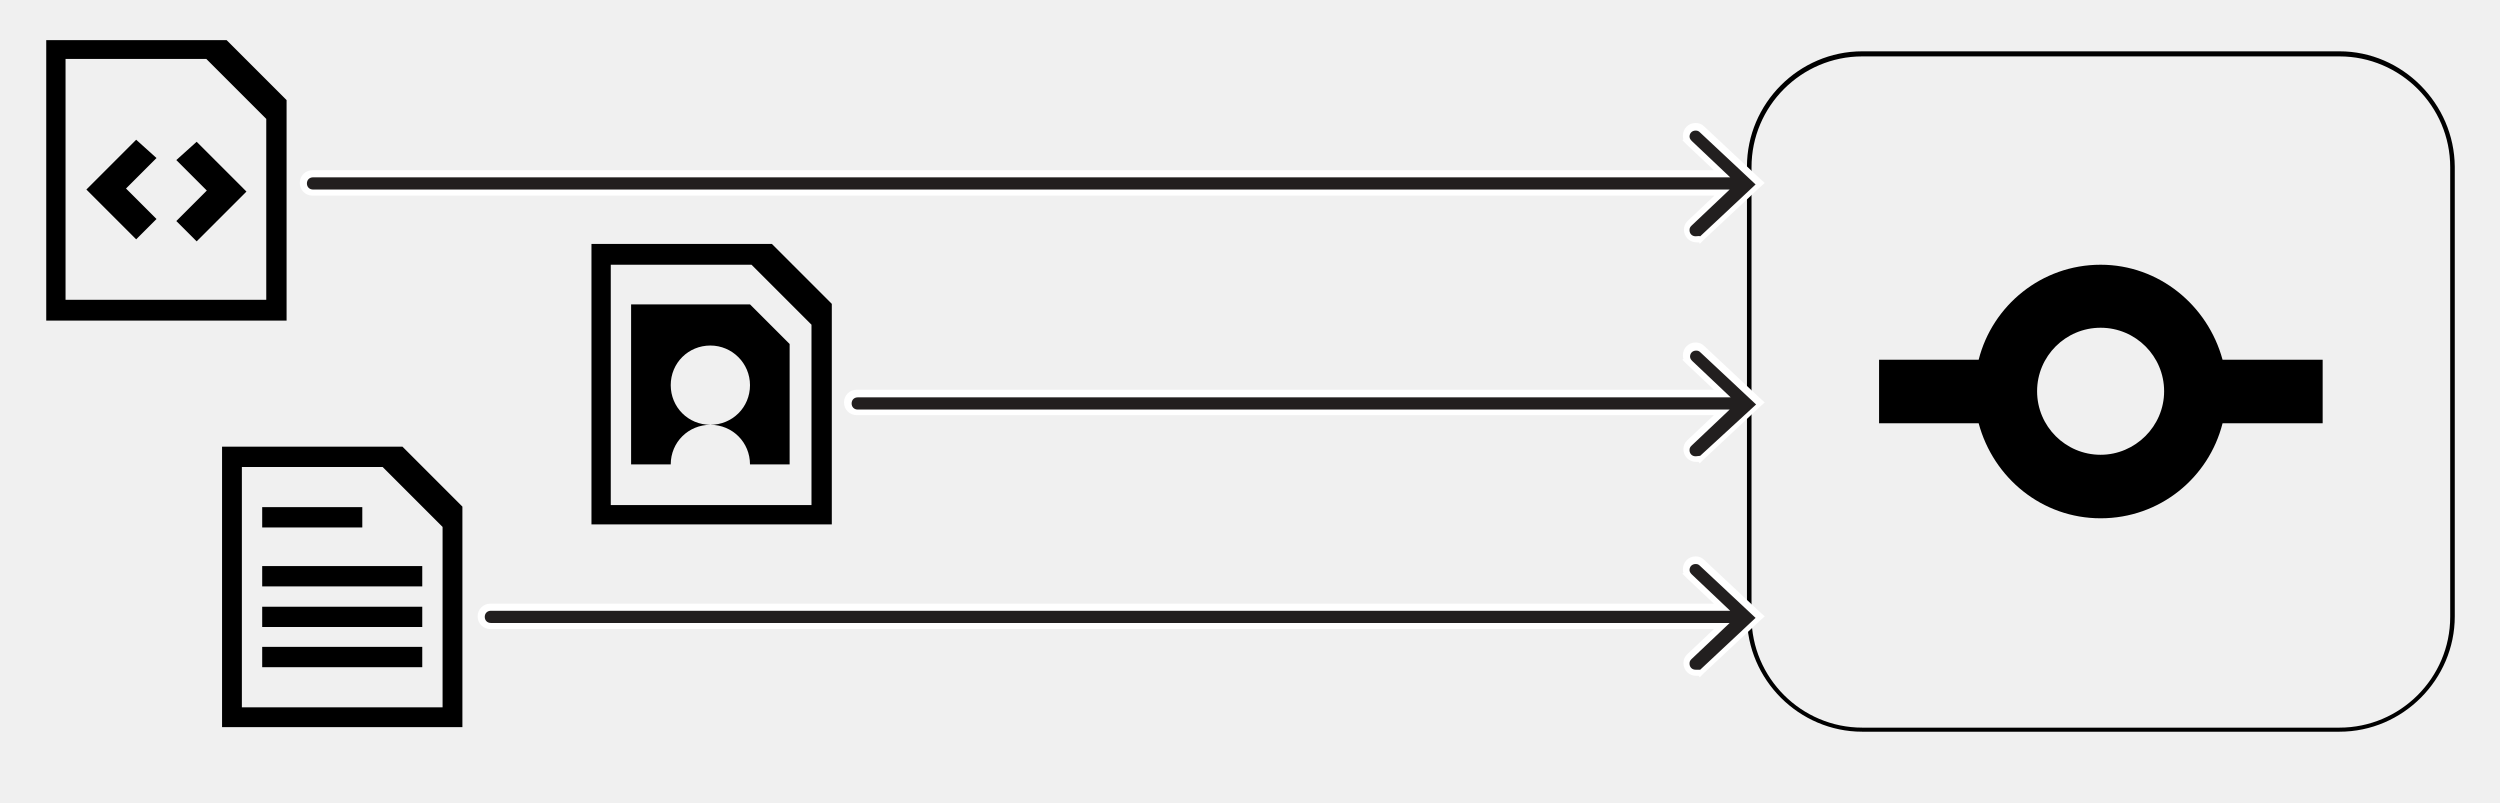
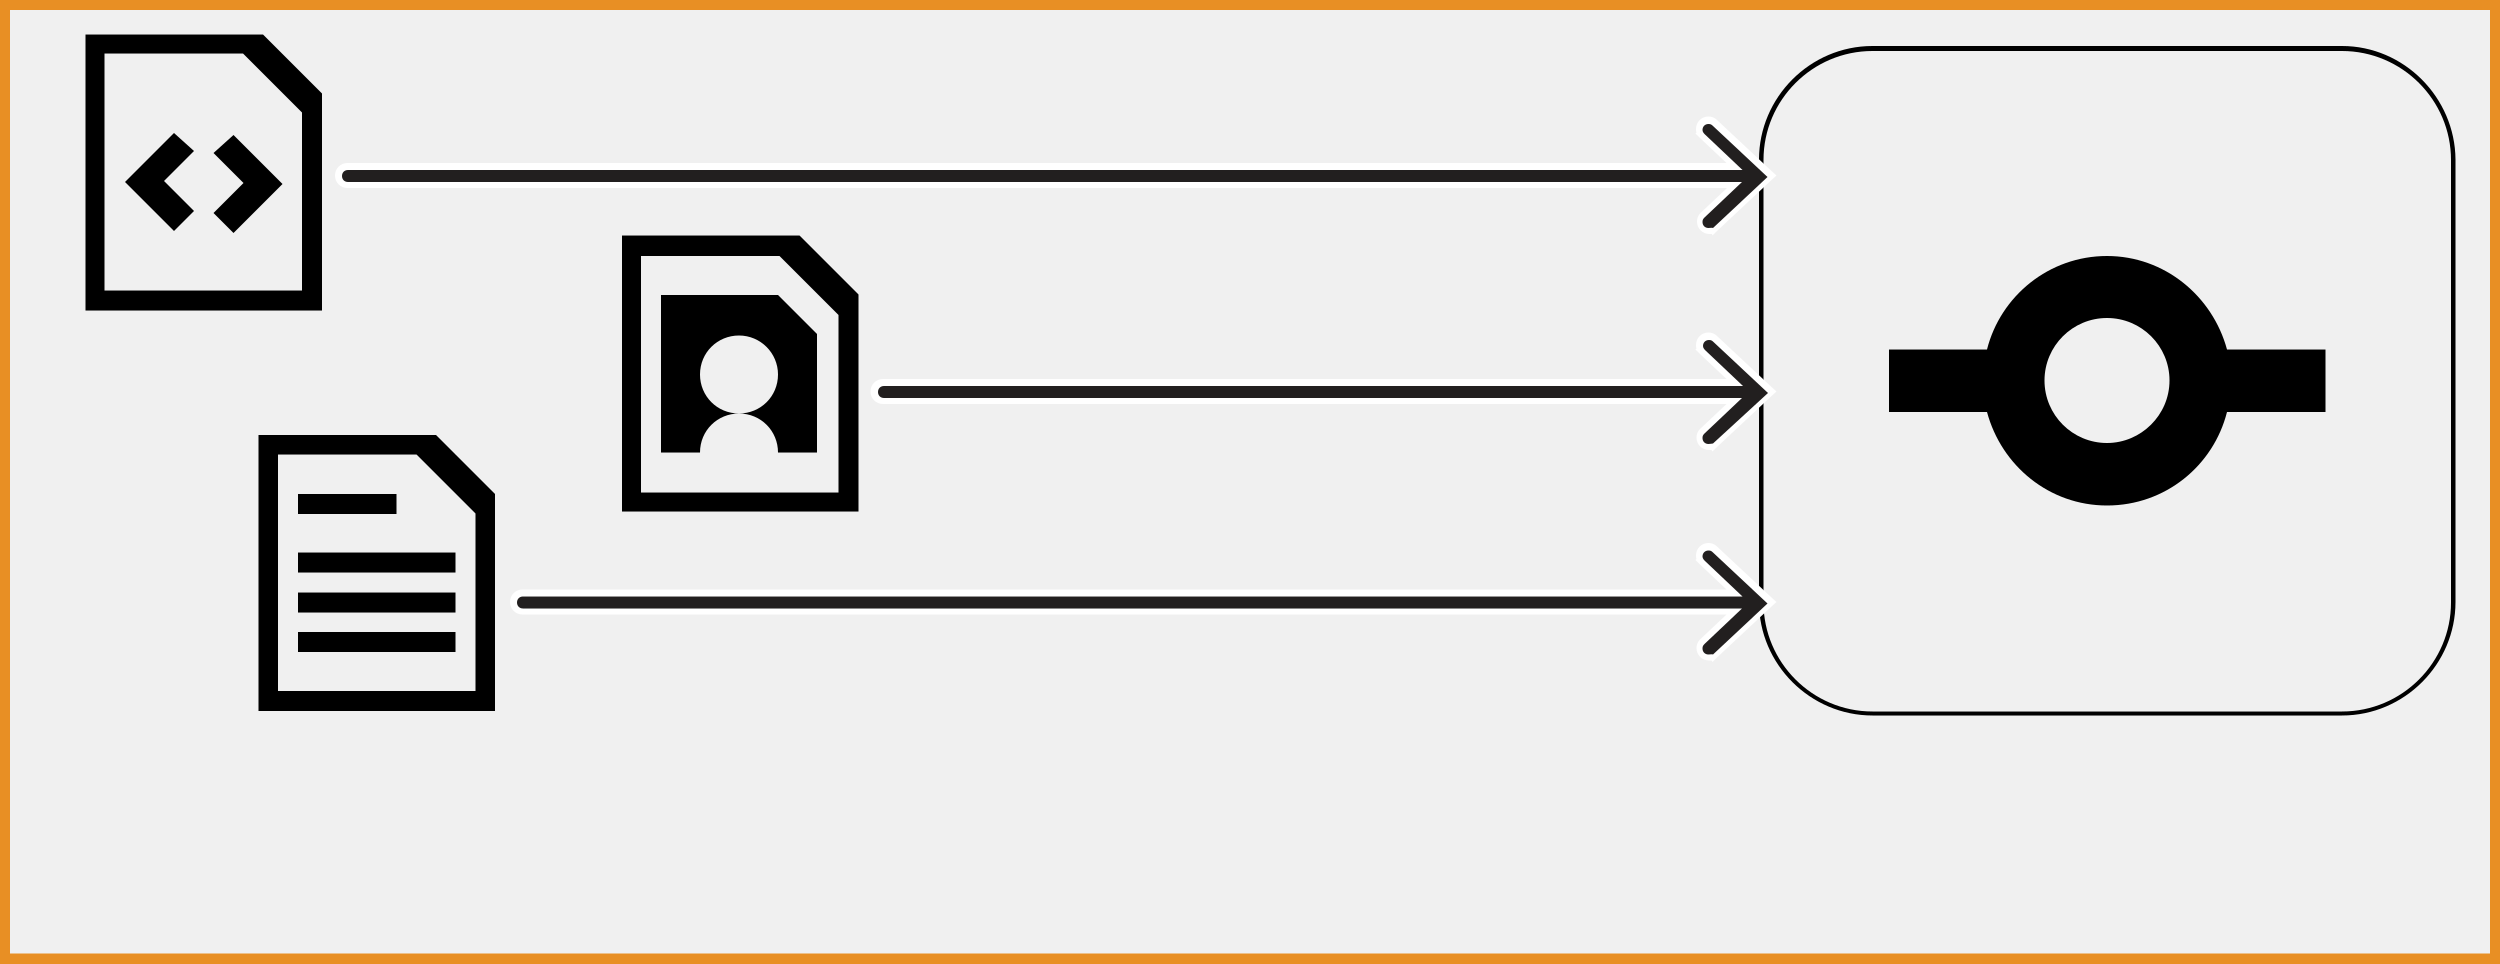
- <svg xmlns="http://www.w3.org/2000/svg" version="1.1" id="Layer_1" x="0px" y="0px" viewBox="46 487 492 158" enable-background="new 46 487 492 158" xml:space="preserve">
+ <svg xmlns="http://www.w3.org/2000/svg" version="1.1" id="Layer_1" x="0px" y="0px" viewBox="38 334.3 500 192.7" enable-background="new 38 334.3 500 192.7" xml:space="preserve">
+   <g id="boundary">
+     <path fill="none" stroke="#E88F24" stroke-width="4" stroke-miterlimit="10" d="M38,334.3v192.7h500V334.3H38z" />
+   </g>
  <g id="base">
    <g id="border_4_">
-       <path d="M506.4,498.1c12,0,21.8,9.8,21.8,21.8v88.5c0,12-9.8,21.8-21.8,21.8h-93.9c-12,0-21.8-9.8-21.8-21.8v-88.5    c0-12,9.8-21.8,21.8-21.8L506.4,498.1 M506.4,497.1h-93.9c-12.5,0-22.7,10.3-22.7,22.7v88.5c0,12.5,10.3,22.7,22.7,22.7h93.9    c12.5,0,22.7-10.3,22.7-22.7v-88.5C529,507.4,518.8,497.1,506.4,497.1L506.4,497.1z" />
+       <path d="M506.4,344.5c12,0,21.8,9.8,21.8,21.8v88.5c0,12-9.8,21.8-21.8,21.8h-93.9c-12,0-21.8-9.8-21.8-21.8v-88.5    c0-12,9.8-21.8,21.8-21.8H506.4 M506.4,343.5h-93.9c-12.5,0-22.7,10.3-22.7,22.7v88.5c0,12.5,10.3,22.7,22.7,22.7h93.9    c12.5,0,22.7-10.3,22.7-22.7v-88.5C529,353.8,518.8,343.5,506.4,343.5L506.4,343.5z" />
    </g>
-     <path d="M483.4,557.8c-2.9-10.7-12.5-18.7-24-18.7c-11.6,0-21.3,8-24,18.7h-19.6v12.5h19.6c2.9,10.8,12.5,18.7,24,18.7   c11.7,0,21.3-8,24-18.7h19.7v-12.5H483.4L483.4,557.8z M459.4,576.5c-6.9,0-12.5-5.6-12.5-12.5s5.6-12.5,12.5-12.5   s12.5,5.6,12.5,12.5S466.2,576.5,459.4,576.5z" />
+     <path d="M483.4,404.2c-2.9-10.7-12.5-18.7-24-18.7c-11.6,0-21.3,8-24,18.7h-19.6v12.5h19.6c2.9,10.8,12.5,18.7,24,18.7   c11.7,0,21.3-8,24-18.7h19.7v-12.5H483.4L483.4,404.2z M459.4,422.9c-6.9,0-12.5-5.6-12.5-12.5s5.6-12.5,12.5-12.5   c6.9,0,12.5,5.6,12.5,12.5S466.2,422.9,459.4,422.9z" />
  </g>
-   <path d="M117.2,586.8H97.6v4h19.7v-4H117.2z M125.2,574.9H89.7v55.2H137v-43.4L125.2,574.9z M133.1,626.2H93.6v-47.3h27.7l11.8,11.8  V626.2z M97.6,618.3h31.5v-4H97.6V618.3z M97.6,610.4h31.5v-4H97.6V610.4z M97.6,602.4h31.5v-4H97.6V602.4z" />
-   <path d="M197.9,535h-35.5v55.2h47.3v-43.4L197.9,535z M205.7,586.4h-39.5v-47.3h27.7l11.8,11.8V586.4z M170.2,546.9v31.5h7.8  c0-4.4,3.5-7.8,7.8-7.8c-4.4,0-7.8-3.5-7.8-7.8c0-4.4,3.5-7.8,7.8-7.8s7.8,3.5,7.8,7.8c0,4.4-3.5,7.8-7.8,7.8c4.4,0,7.8,3.5,7.8,7.8  h7.8v-23.7l-7.8-7.8H170.2z" />
-   <path d="M72.8,514.5l-9.8,9.8l9.8,9.8l4-4l-6-6l6-6L72.8,514.5z M80.7,518.5l6,6l-6,6l4,4l9.8-9.8l-9.8-9.8L80.7,518.5z M90.6,494.9  H55.1v55.2h47.3v-43.4L90.6,494.9z M98.4,546H58.9v-47.4h27.7l11.8,11.8C98.4,510.4,98.4,546,98.4,546z" />
+   <path d="M117.2,433.1H97.6v4h19.7V433.1z M125.2,421.3H89.7v55.2h47.3v-43.4L125.2,421.3z M133.1,472.5H93.6v-47.3h27.7l11.8,11.8  V472.5z M97.6,464.7h31.5v-4H97.6V464.7z M97.6,456.8h31.5v-4H97.6V456.8z M97.6,448.8h31.5v-4H97.6V448.8z" />
+   <path d="M197.9,381.4h-35.5v55.2h47.3v-43.4L197.9,381.4z M205.7,432.8h-39.5v-47.3h27.7l11.8,11.8V432.8z M170.2,393.3v31.5h7.8  c0-4.4,3.5-7.8,7.8-7.8c-4.4,0-7.8-3.5-7.8-7.8c0-4.4,3.5-7.8,7.8-7.8s7.8,3.5,7.8,7.8c0,4.4-3.5,7.8-7.8,7.8c4.4,0,7.8,3.5,7.8,7.8  h7.8v-23.7l-7.8-7.8H170.2z" />
+   <path d="M72.8,360.9l-9.8,9.8l9.8,9.8l4-4l-6-6l6-6L72.8,360.9z M80.7,364.9l6,6l-6,6l4,4l9.8-9.8l-9.8-9.8L80.7,364.9z M90.6,341.2  H55.1v55.2h47.3V353L90.6,341.2z M98.4,392.4H58.9V345h27.7l11.8,11.8V392.4z" />
  <g id="New_Symbol" enable-background="new    ">
    <g>
-       <path fill="#221F1F" d="M379.7,555c0.5,0,1,0.2,1.4,0.5l11.3,10.6l-11.8,11.1l-0.1-0.1c-0.2,0.1-0.5,0.1-0.7,0.1    c-1,0-1.8-0.9-1.8-1.9c0-0.5,0.2-1,0.5-1.4l6.4-6.1H214.6c-1,0-1.8-0.9-1.8-1.9s0.9-1.9,1.8-1.9h170.2l-6.9-6.5l0.1-0.1    c-0.1-0.2-0.2-0.6-0.2-0.9C377.9,555.9,378.8,555,379.7,555z" />
-       <path fill="#FFFFFF" d="M379.7,576.8c-0.7,0-1.2-0.5-1.2-1.2c0-0.4,0.1-0.6,0.4-0.9l7.5-7.1H214.8c-0.7,0-1.2-0.5-1.2-1.2    s0.5-1.2,1.2-1.2h171.8l-7.5-7.1l0,0c-0.2-0.2-0.5-0.5-0.5-0.9c0-0.7,0.5-1.2,1.2-1.2c0.4,0,0.6,0.1,0.9,0.4l0,0l10.9,10.2    l-11,10.1l0,0C380.4,576.7,380.1,576.8,379.7,576.8 M380.5,578.2l0.9-0.9l10.9-10.2l1-0.9l-1-0.9l-10.9-10.2    c-0.5-0.5-1.1-0.7-1.7-0.7c-1.4,0-2.5,1.1-2.5,2.5c0,0.2,0,0.5,0.1,0.7l-0.2,0.2l0.9,0.9l5.3,5H214.6c-1.4,0-2.5,1.1-2.5,2.5    s1.1,2.5,2.5,2.5h168.7l-5.3,5c-0.5,0.5-0.7,1.1-0.7,1.7c0,1.4,1.1,2.5,2.5,2.5c0.1,0,0.4,0,0.5,0L380.5,578.2L380.5,578.2z" />
+       <path fill="#221F1F" d="M379.7,401.4c0.5,0,1,0.2,1.4,0.5l11.3,10.6l-11.8,11.1l-0.1-0.1c-0.2,0.1-0.5,0.1-0.7,0.1    c-1,0-1.8-0.9-1.8-1.9c0-0.5,0.2-1,0.5-1.4l6.4-6.1H214.6c-1,0-1.8-0.9-1.8-1.9c0-1,0.9-1.9,1.8-1.9h170.2l-6.9-6.5l0.1-0.1    c-0.1-0.2-0.2-0.6-0.2-0.9C377.9,402.3,378.8,401.4,379.7,401.4z" />
+       <path fill="#FFFFFF" d="M379.7,423.1c-0.7,0-1.2-0.5-1.2-1.2c0-0.4,0.1-0.6,0.4-0.9l7.5-7.1H214.8c-0.7,0-1.2-0.5-1.2-1.2    s0.5-1.2,1.2-1.2h171.8l-7.5-7.1l0,0c-0.2-0.2-0.5-0.5-0.5-0.9c0-0.7,0.5-1.2,1.2-1.2c0.4,0,0.6,0.1,0.9,0.4l0,0l10.9,10.2    L380.6,423l0,0C380.4,423,380.1,423.1,379.7,423.1 M380.5,424.6l0.9-0.9l10.9-10.2l1-0.9l-1-0.9l-10.9-10.2    c-0.5-0.5-1.1-0.7-1.7-0.7c-1.4,0-2.5,1.1-2.5,2.5c0,0.2,0,0.5,0.1,0.7l-0.2,0.2l0.9,0.9l5.3,5H214.6c-1.4,0-2.5,1.1-2.5,2.5    s1.1,2.5,2.5,2.5h168.7l-5.3,5c-0.5,0.5-0.7,1.1-0.7,1.7c0,1.4,1.1,2.5,2.5,2.5c0.1,0,0.4,0,0.5,0L380.5,424.6L380.5,424.6z" />
    </g>
    <g>
-       <path fill="#221F1F" d="M379.7,597.2c0.5,0,1,0.2,1.4,0.5l11.3,10.6l-11.8,11.1l-0.1-0.1c-0.2,0.1-0.5,0.1-0.7,0.1    c-1,0-1.8-0.9-1.8-1.9c0-0.5,0.2-1,0.5-1.4l6.4-6.1H142.5c-1,0-1.8-0.9-1.8-1.9s0.9-1.9,1.8-1.9h242.3l-6.9-6.5l0.1-0.1    c-0.1-0.2-0.2-0.6-0.2-0.9C377.9,598,378.8,597.2,379.7,597.2z" />
-       <path fill="#FFFFFF" d="M379.7,618.8c-0.7,0-1.2-0.5-1.2-1.2c0-0.4,0.1-0.6,0.4-0.9l7.5-7.1H142.6c-0.7,0-1.2-0.5-1.2-1.2    s0.5-1.2,1.2-1.2h243.9l-7.5-7.1l0,0c-0.2-0.2-0.5-0.5-0.5-0.9c0-0.7,0.5-1.2,1.2-1.2c0.4,0,0.6,0.1,0.9,0.4l0,0l10.9,10.2    l-10.9,10.2l0,0C380.4,618.8,380.1,618.8,379.7,618.8 M380.5,620.3l0.9-0.9l10.9-10.2l1-0.9l-1-0.9l-10.9-10.2    c-0.5-0.5-1.1-0.7-1.7-0.7c-1.4,0-2.5,1.1-2.5,2.5c0,0.2,0,0.5,0.1,0.7l-0.2,0.2l0.9,0.9l5.3,5H142.5c-1.4,0-2.5,1.1-2.5,2.5    s1.1,2.5,2.5,2.5h240.8l-5.3,5c-0.5,0.5-0.7,1.1-0.7,1.7c0,1.4,1.1,2.5,2.5,2.5c0.1,0,0.4,0,0.5,0L380.5,620.3L380.5,620.3z" />
+       <path fill="#221F1F" d="M379.7,443.5c0.5,0,1,0.2,1.4,0.5l11.3,10.6l-11.8,11.1l-0.1-0.1c-0.2,0.1-0.5,0.1-0.7,0.1    c-1,0-1.8-0.9-1.8-1.9c0-0.5,0.2-1,0.5-1.4l6.4-6.1H142.5c-1,0-1.8-0.9-1.8-1.9s0.9-1.9,1.8-1.9h242.3l-6.9-6.5l0.1-0.1    c-0.1-0.2-0.2-0.6-0.2-0.9C377.9,444.4,378.8,443.5,379.7,443.5z" />
+       <path fill="#FFFFFF" d="M379.7,465.2c-0.7,0-1.2-0.5-1.2-1.2c0-0.4,0.1-0.6,0.4-0.9l7.5-7.1H142.6c-0.7,0-1.2-0.5-1.2-1.2    c0-0.7,0.5-1.2,1.2-1.2h243.9l-7.5-7.1l0,0c-0.2-0.2-0.5-0.5-0.5-0.9c0-0.7,0.5-1.2,1.2-1.2c0.4,0,0.6,0.1,0.9,0.4l0,0l10.9,10.2    l-10.9,10.2l0,0C380.4,465.1,380.1,465.2,379.7,465.2 M380.5,466.7l0.9-0.9l10.9-10.2l1-0.9l-1-0.9l-10.9-10.2    c-0.5-0.5-1.1-0.7-1.7-0.7c-1.4,0-2.5,1.1-2.5,2.5c0,0.2,0,0.5,0.1,0.7l-0.2,0.2l0.9,0.9l5.3,5H142.5c-1.4,0-2.5,1.1-2.5,2.5    s1.1,2.5,2.5,2.5h240.8l-5.3,5c-0.5,0.5-0.7,1.1-0.7,1.7c0,1.4,1.1,2.5,2.5,2.5c0.1,0,0.4,0,0.5,0L380.5,466.7L380.5,466.7z" />
    </g>
    <g>
-       <path fill="#221F1F" d="M379.7,511.9c0.5,0,1,0.2,1.4,0.5l11.3,10.6l-11.8,11.1l-0.1-0.1c-0.2,0.1-0.5,0.1-0.7,0.1    c-1,0-1.8-0.9-1.8-1.9c0-0.5,0.2-1,0.5-1.4l6.4-6.1H107.5c-1,0-1.8-0.9-1.8-1.9s0.9-1.9,1.8-1.9h277.3l-6.9-6.5l0.1-0.1    c-0.1-0.2-0.2-0.6-0.2-0.9C377.9,512.8,378.8,511.9,379.7,511.9z" />
-       <path fill="#FFFFFF" d="M379.7,533.5c-0.7,0-1.2-0.5-1.2-1.2c0-0.4,0.1-0.6,0.4-0.9l7.5-7.1H107.6c-0.7,0-1.2-0.5-1.2-1.2    s0.5-1.2,1.2-1.2h278.9l-7.5-7.1l0,0c-0.2-0.2-0.5-0.5-0.5-0.9c0-0.7,0.5-1.2,1.2-1.2c0.4,0,0.6,0.1,0.9,0.4l0,0l10.9,10.2    l-10.9,10.2l0,0C380.4,533.4,380.1,533.5,379.7,533.5 M380.5,535l0.9-0.9l10.9-10.2l1-0.9l-1-0.9l-10.9-10.2    c-0.5-0.5-1.1-0.7-1.7-0.7c-1.4,0-2.5,1.1-2.5,2.5c0,0.2,0,0.5,0.1,0.7l-0.2,0.2l0.9,0.9l5.3,5H107.5c-1.4,0-2.5,1.1-2.5,2.5    s1.1,2.5,2.5,2.5h275.9l-5.3,5c-0.5,0.5-0.7,1.1-0.7,1.7c0,1.4,1.1,2.5,2.5,2.5c0.1,0,0.4,0,0.5,0L380.5,535L380.5,535z" />
+       <path fill="#221F1F" d="M379.7,358.2c0.5,0,1,0.2,1.4,0.5l11.3,10.6l-11.8,11.1l-0.1-0.1c-0.2,0.1-0.5,0.1-0.7,0.1    c-1,0-1.8-0.9-1.8-1.9c0-0.5,0.2-1,0.5-1.4l6.4-6.1H107.5c-1,0-1.8-0.9-1.8-1.9s0.9-1.9,1.8-1.9h277.3l-6.9-6.5l0.1-0.1    c-0.1-0.2-0.2-0.6-0.2-0.9C377.9,359.1,378.8,358.2,379.7,358.2z" />
+       <path fill="#FFFFFF" d="M379.7,379.9c-0.7,0-1.2-0.5-1.2-1.2c0-0.4,0.1-0.6,0.4-0.9l7.5-7.1H107.6c-0.7,0-1.2-0.5-1.2-1.2    c0-0.7,0.5-1.2,1.2-1.2h278.9l-7.5-7.1l0,0c-0.2-0.2-0.5-0.5-0.5-0.9c0-0.7,0.5-1.2,1.2-1.2c0.4,0,0.6,0.1,0.9,0.4l0,0l10.9,10.2    l-10.9,10.2l0,0C380.4,379.8,380.1,379.9,379.7,379.9 M380.5,381.4l0.9-0.9l10.9-10.2l1-0.9l-1-0.9l-10.9-10.2    c-0.5-0.5-1.1-0.7-1.7-0.7c-1.4,0-2.5,1.1-2.5,2.5c0,0.2,0,0.5,0.1,0.7l-0.2,0.2l0.9,0.9l5.3,5H107.5c-1.4,0-2.5,1.1-2.5,2.5    s1.1,2.5,2.5,2.5h275.9l-5.3,5c-0.5,0.5-0.7,1.1-0.7,1.7c0,1.4,1.1,2.5,2.5,2.5c0.1,0,0.4,0,0.5,0L380.5,381.4L380.5,381.4z" />
    </g>
  </g>
</svg>
